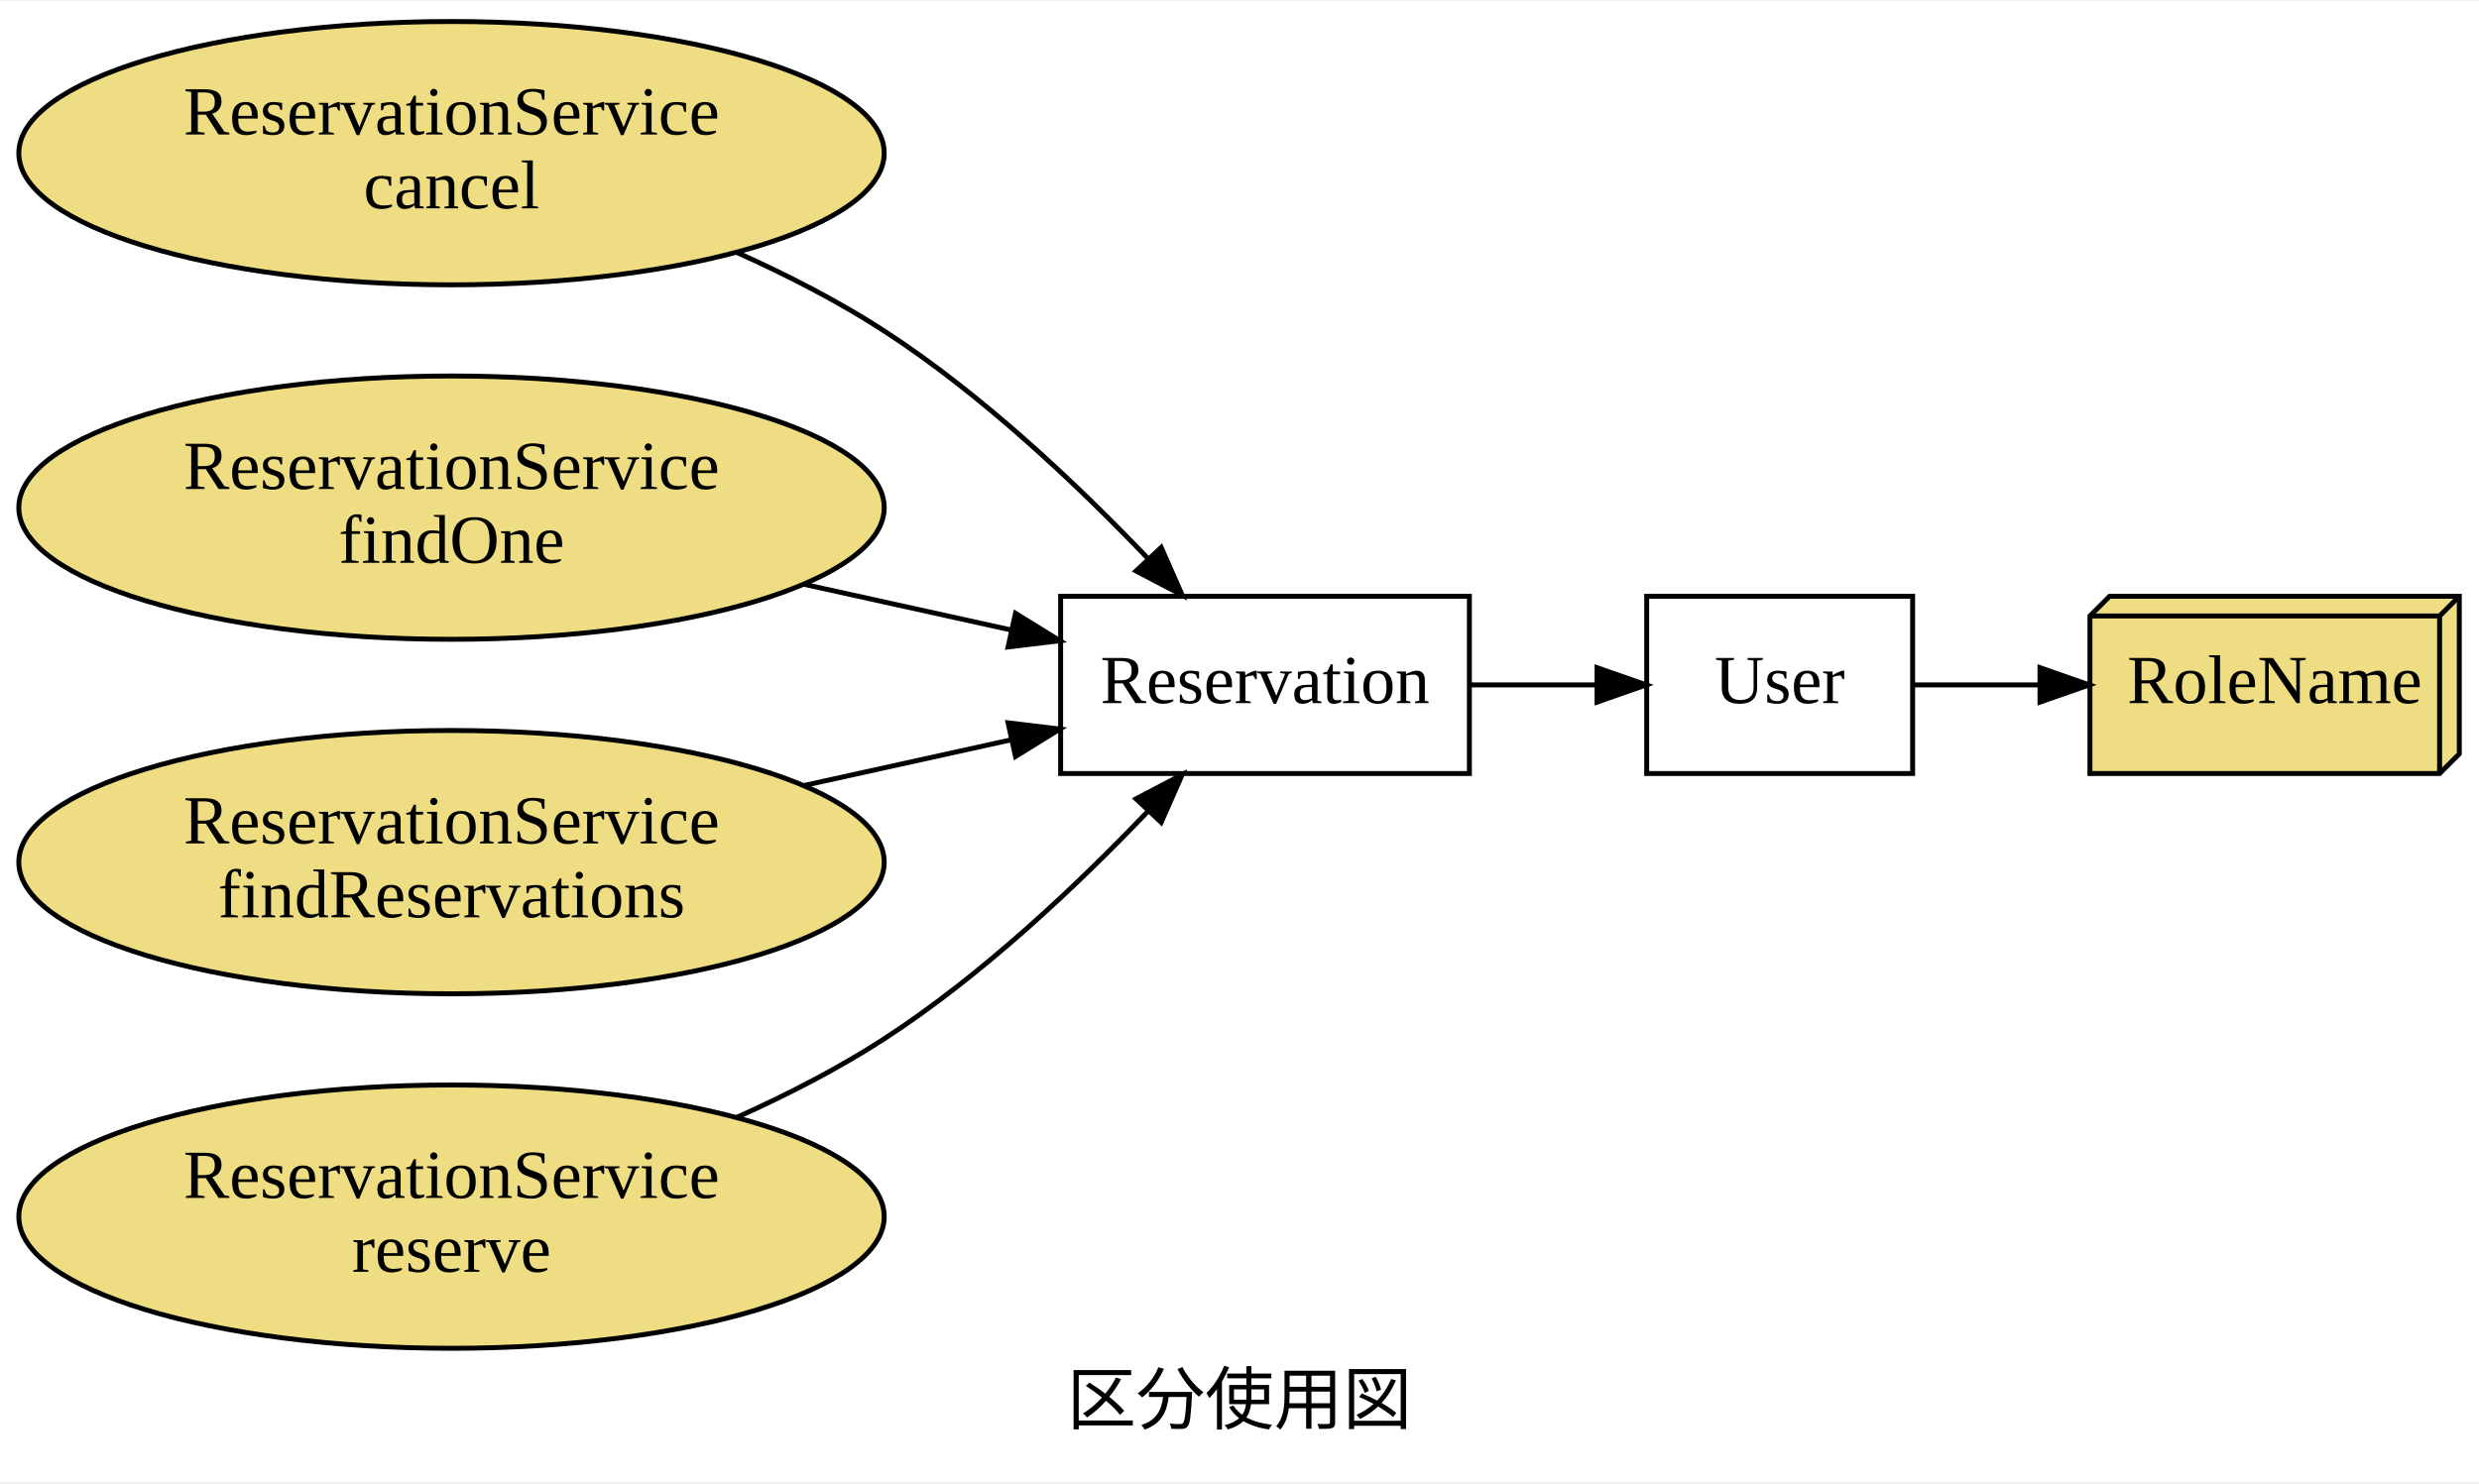
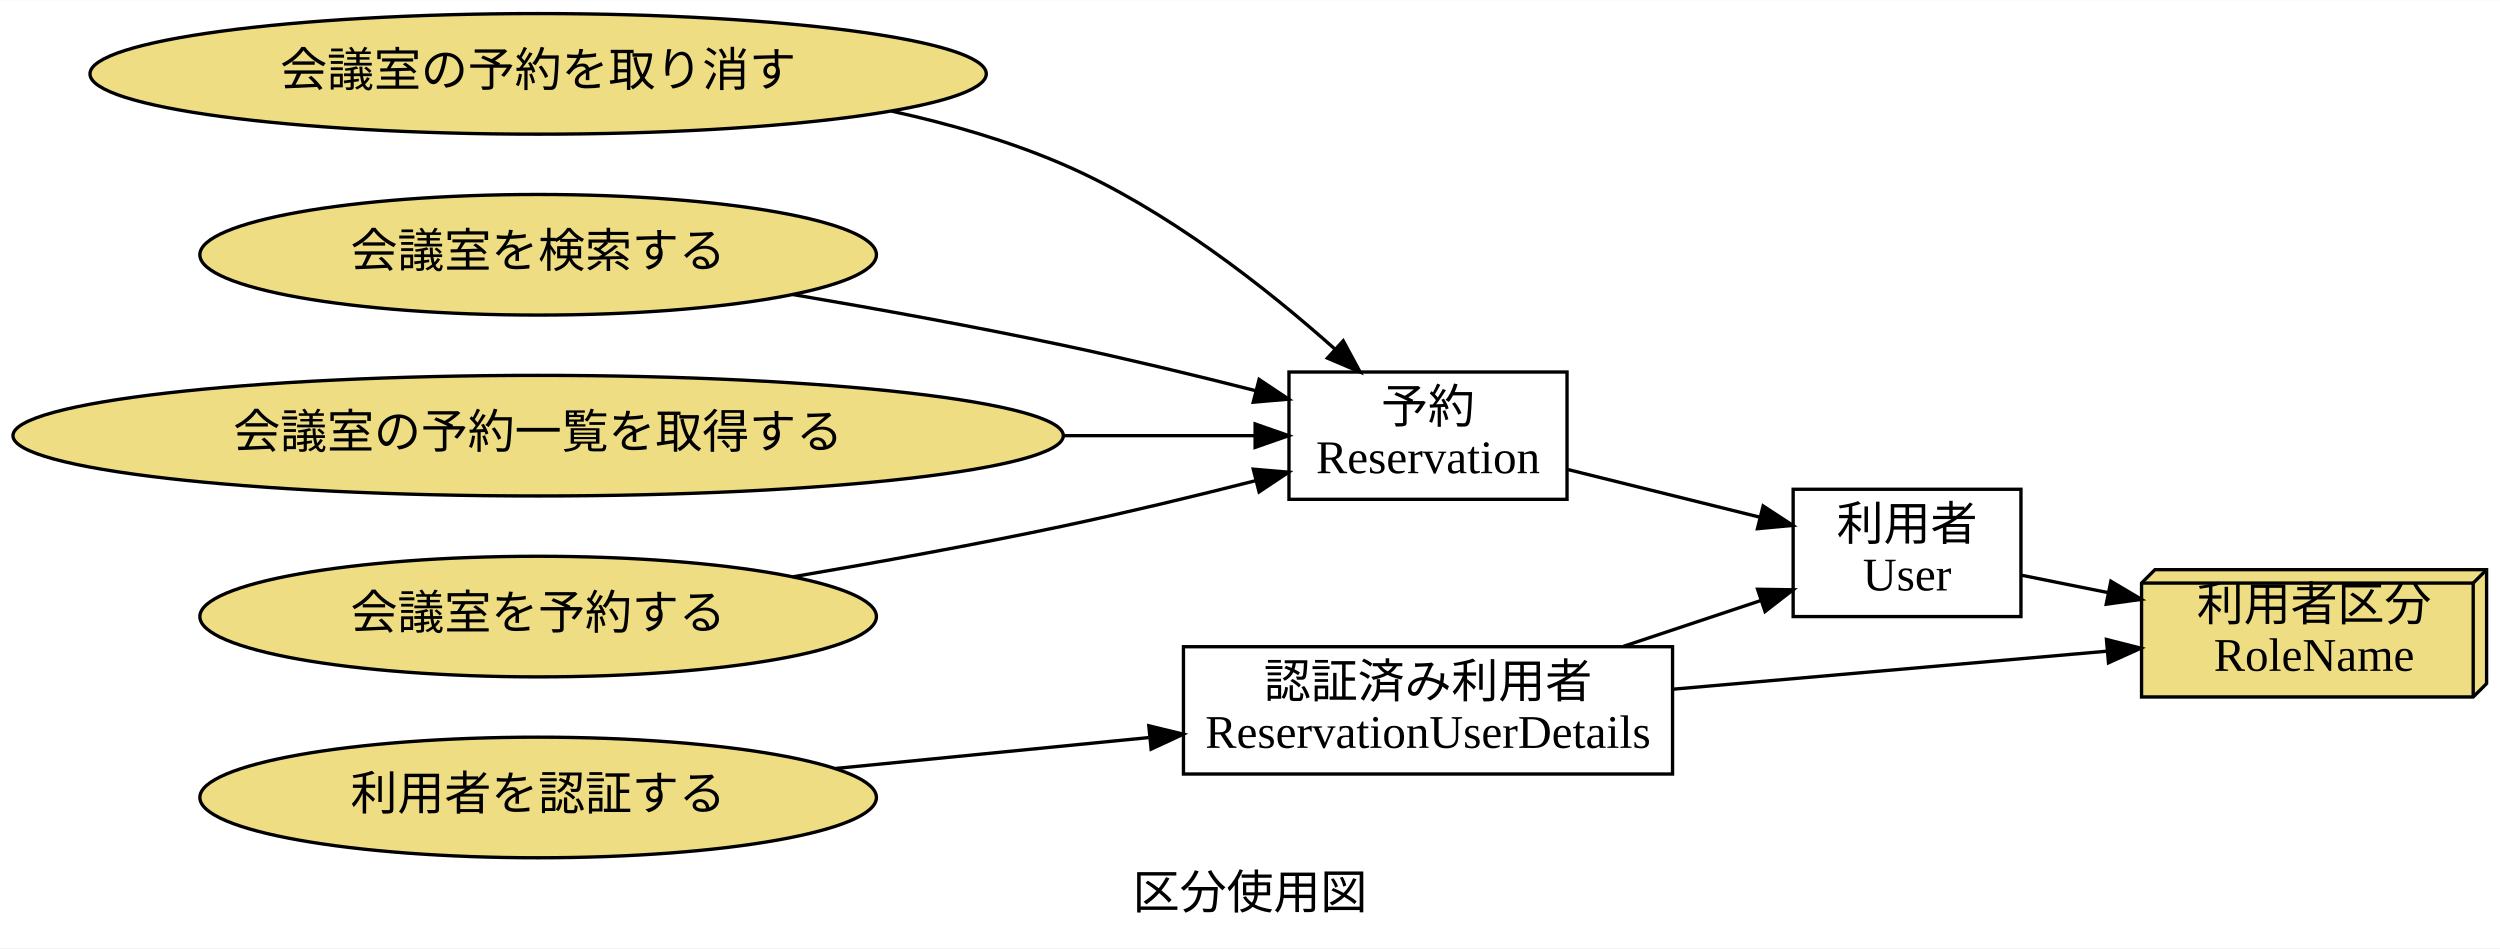
- <svg xmlns="http://www.w3.org/2000/svg" xmlns:xlink="http://www.w3.org/1999/xlink" width="503pt" height="301pt" viewBox="0.00 0.00 503.36 300.74">
-   <g id="graph0" class="graph" transform="scale(1 1) rotate(0) translate(4 296.74)">
-     <polygon fill="white" stroke="transparent" points="-4,4 -4,-296.74 499.36,-296.74 499.36,4 -4,4" />
-     <text text-anchor="middle" x="247.68" y="-7.8" font-family="Times New Roman,serif" font-size="14.00">区分使用図
+ <svg xmlns="http://www.w3.org/2000/svg" xmlns:xlink="http://www.w3.org/1999/xlink" width="746pt" height="283pt" viewBox="0.00 0.00 746.27 283.00">
+   <g id="graph0" class="graph" transform="scale(1 1) rotate(0) translate(4 279)">
+     <polygon fill="white" stroke="transparent" points="-4,4 -4,-279 742.27,-279 742.27,4 -4,4" />
+     <text text-anchor="middle" x="369.14" y="-7.8" font-family="Times New Roman,serif" font-size="14.00">区分使用図
        </text>
    <g id="node1" class="node">
-       <polygon fill="#eedd82" stroke="black" points="495.36,-175.87 424.36,-175.87 420.36,-171.87 420.36,-139.87 491.36,-139.87 495.36,-143.87 495.36,-175.87" />
-       <polyline fill="none" stroke="black" points="491.36,-171.87 420.36,-171.87 " />
-       <polyline fill="none" stroke="black" points="491.36,-171.87 491.36,-139.87 " />
-       <polyline fill="none" stroke="black" points="491.36,-171.87 495.36,-175.87 " />
-       <text text-anchor="middle" x="457.86" y="-154.17" font-family="Times New Roman,serif" font-size="14.00">
+       <polygon fill="#eedd82" stroke="black" points="738.27,-109 639.27,-109 635.27,-105 635.27,-71 734.27,-71 738.27,-75 738.27,-109" />
+       <polyline fill="none" stroke="black" points="734.27,-105 635.27,-105 " />
+       <polyline fill="none" stroke="black" points="734.27,-105 734.27,-71 " />
+       <polyline fill="none" stroke="black" points="734.27,-105 738.27,-109 " />
+       <text text-anchor="middle" x="686.77" y="-93.8" font-family="Times New Roman,serif" font-size="14.00">
+                 利用者区分
+             </text>
+       <text text-anchor="middle" x="686.77" y="-78.8" font-family="Times New Roman,serif" font-size="14.00">
                RoleName
            </text>
    </g>
    <g id="node2" class="node">
      <g id="a_node2">
        <a xlink:href="https://github.com/k2works/application_programing_excercise_2022/tree/take13/src/main/java/mrs/application/service/reservation/ReservationService.java" xlink:title="ReservationService.cancel(Reservation)">
-           <ellipse fill="#eedd82" stroke="black" cx="87.68" cy="-265.87" rx="87.86" ry="26.74" />
-           <text text-anchor="middle" x="87.68" y="-269.67" font-family="Times New Roman,serif" font-size="14.00">ReservationService
-                     </text>
-           <text text-anchor="middle" x="87.68" y="-254.67" font-family="Times New Roman,serif" font-size="14.00">cancel
+           <ellipse fill="#eedd82" stroke="black" cx="156.64" cy="-257" rx="133.78" ry="18" />
+           <text text-anchor="middle" x="156.64" y="-253.3" font-family="Times New Roman,serif" font-size="14.00">会議室の予約を取り消す
                    </text>
        </a>
      </g>
    </g>
    <g id="node7" class="node">
-       <polygon fill="white" stroke="black" points="294.36,-175.87 211.36,-175.87 211.36,-139.87 294.36,-139.87 294.36,-175.87" />
-       <text text-anchor="middle" x="252.86" y="-154.17" font-family="Times New Roman,serif" font-size="14.00">
+       <polygon fill="white" stroke="black" points="463.77,-168 380.77,-168 380.77,-130 463.77,-130 463.77,-168" />
+       <text text-anchor="middle" x="422.27" y="-152.8" font-family="Times New Roman,serif" font-size="14.00">予約
+             </text>
+       <text text-anchor="middle" x="422.27" y="-137.8" font-family="Times New Roman,serif" font-size="14.00">
                Reservation
            </text>
    </g>
-     <g id="edge3" class="edge">
-       <path fill="none" stroke="black" d="M145.67,-245.68C155.89,-241.09 166.2,-235.8 175.36,-229.87 195.31,-216.96 214.77,-198.54 229.07,-183.56" />
-       <polygon fill="black" stroke="black" points="231.78,-185.79 236.05,-176.09 226.67,-181.01 231.78,-185.79" />
+     <g id="edge5" class="edge">
+       <path fill="none" stroke="black" d="M262.18,-245.87C279.65,-242.04 297.29,-236.9 313.27,-230 343.99,-216.74 374.03,-193.07 394.6,-174.74" />
+       <polygon fill="black" stroke="black" points="396.96,-177.32 402,-168 392.25,-172.15 396.96,-177.32" />
    </g>
    <g id="node3" class="node">
      <g id="a_node3">
        <a xlink:href="https://github.com/k2works/application_programing_excercise_2022/tree/take13/src/main/java/mrs/application/service/reservation/ReservationService.java" xlink:title="ReservationService.findOne(Integer)">
-           <ellipse fill="#eedd82" stroke="black" cx="87.68" cy="-193.87" rx="87.86" ry="26.74" />
-           <text text-anchor="middle" x="87.68" y="-197.67" font-family="Times New Roman,serif" font-size="14.00">ReservationService
-                     </text>
-           <text text-anchor="middle" x="87.68" y="-182.67" font-family="Times New Roman,serif" font-size="14.00">findOne
-                     </text>
-         </a>
-       </g>
-     </g>
-     <g id="edge4" class="edge">
-       <path fill="none" stroke="black" d="M159.31,-178.29C173.45,-175.17 188.03,-171.95 201.33,-169.02" />
-       <polygon fill="black" stroke="black" points="202.2,-172.41 211.21,-166.84 200.69,-165.57 202.2,-172.41" />
-     </g>
-     <g id="node4" class="node">
-       <g id="a_node4">
-         <a xlink:href="https://github.com/k2works/application_programing_excercise_2022/tree/take13/src/main/java/mrs/application/service/reservation/ReservationService.java" xlink:title="ReservationService.findReservations(ReservableRoomId)">
-           <ellipse fill="#eedd82" stroke="black" cx="87.68" cy="-121.87" rx="87.86" ry="26.74" />
-           <text text-anchor="middle" x="87.68" y="-125.67" font-family="Times New Roman,serif" font-size="14.00">ReservationService
-                     </text>
-           <text text-anchor="middle" x="87.68" y="-110.67" font-family="Times New Roman,serif" font-size="14.00">findReservations
-                     </text>
-         </a>
-       </g>
-     </g>
-     <g id="edge5" class="edge">
-       <path fill="none" stroke="black" d="M159.31,-137.45C173.45,-140.57 188.03,-143.79 201.33,-146.72" />
-       <polygon fill="black" stroke="black" points="200.69,-150.17 211.21,-148.9 202.2,-143.33 200.69,-150.17" />
-     </g>
-     <g id="node5" class="node">
-       <g id="a_node5">
-         <a xlink:href="https://github.com/k2works/application_programing_excercise_2022/tree/take13/src/main/java/mrs/application/service/reservation/ReservationService.java" xlink:title="ReservationService.reserve(Reservation)">
-           <ellipse fill="#eedd82" stroke="black" cx="87.68" cy="-49.87" rx="87.86" ry="26.74" />
-           <text text-anchor="middle" x="87.68" y="-53.67" font-family="Times New Roman,serif" font-size="14.00">ReservationService
-                     </text>
-           <text text-anchor="middle" x="87.68" y="-38.67" font-family="Times New Roman,serif" font-size="14.00">reserve
+           <ellipse fill="#eedd82" stroke="black" cx="156.64" cy="-203" rx="100.98" ry="18" />
+           <text text-anchor="middle" x="156.64" y="-199.3" font-family="Times New Roman,serif" font-size="14.00">会議室を検索する
                    </text>
        </a>
      </g>
    </g>
    <g id="edge6" class="edge">
-       <path fill="none" stroke="black" d="M145.67,-70.06C155.89,-74.65 166.2,-79.94 175.36,-85.87 195.31,-98.78 214.77,-117.2 229.07,-132.18" />
-       <polygon fill="black" stroke="black" points="226.67,-134.73 236.05,-139.65 231.78,-129.95 226.67,-134.73" />
+       <path fill="none" stroke="black" d="M232.66,-191.13C258.3,-186.77 287.11,-181.53 313.27,-176 332.18,-172 352.79,-167.01 370.89,-162.41" />
+       <polygon fill="black" stroke="black" points="371.85,-165.78 380.66,-159.9 370.11,-159 371.85,-165.78" />
+     </g>
+     <g id="node4" class="node">
+       <g id="a_node4">
+         <a xlink:href="https://github.com/k2works/application_programing_excercise_2022/tree/take13/src/main/java/mrs/application/service/reservation/ReservationService.java" xlink:title="ReservationService.findReservations(ReservableRoomId)">
+           <ellipse fill="#eedd82" stroke="black" cx="156.64" cy="-149" rx="156.77" ry="18" />
+           <text text-anchor="middle" x="156.64" y="-145.3" font-family="Times New Roman,serif" font-size="14.00">会議室の予約一覧を取得する
+                     </text>
+         </a>
+       </g>
+     </g>
+     <g id="edge7" class="edge">
+       <path fill="none" stroke="black" d="M313.28,-149C333.87,-149 353.65,-149 370.54,-149" />
+       <polygon fill="black" stroke="black" points="370.66,-152.5 380.66,-149 370.66,-145.5 370.66,-152.5" />
+     </g>
+     <g id="node5" class="node">
+       <g id="a_node5">
+         <a xlink:href="https://github.com/k2works/application_programing_excercise_2022/tree/take13/src/main/java/mrs/application/service/reservation/ReservationService.java" xlink:title="ReservationService.reserve(Reservation)">
+           <ellipse fill="#eedd82" stroke="black" cx="156.64" cy="-95" rx="100.98" ry="18" />
+           <text text-anchor="middle" x="156.64" y="-91.3" font-family="Times New Roman,serif" font-size="14.00">会議室を予約する
+                     </text>
+         </a>
+       </g>
+     </g>
+     <g id="edge8" class="edge">
+       <path fill="none" stroke="black" d="M232.66,-106.87C258.3,-111.23 287.11,-116.47 313.27,-122 332.18,-126 352.79,-130.99 370.89,-135.59" />
+       <polygon fill="black" stroke="black" points="370.11,-139 380.66,-138.1 371.85,-132.22 370.11,-139" />
    </g>
    <g id="node6" class="node">
-       <polygon fill="white" stroke="black" points="384.36,-175.87 330.36,-175.87 330.36,-139.87 384.36,-139.87 384.36,-175.87" />
-       <text text-anchor="middle" x="357.36" y="-154.17" font-family="Times New Roman,serif" font-size="14.00">
+       <g id="a_node6">
+         <a xlink:href="https://github.com/k2works/application_programing_excercise_2022/tree/take13/src/main/java/mrs/application/service/user/ReservationUserDetailsService.java" xlink:title="ReservationUserDetailsService.loadUserByUsername(String)">
+           <ellipse fill="#eedd82" stroke="black" cx="156.64" cy="-41" rx="100.98" ry="18" />
+           <text text-anchor="middle" x="156.64" y="-37.3" font-family="Times New Roman,serif" font-size="14.00">利用者を認証する
+                     </text>
+         </a>
+       </g>
+     </g>
+     <g id="node8" class="node">
+       <polygon fill="white" stroke="black" points="495.27,-86 349.27,-86 349.27,-48 495.27,-48 495.27,-86" />
+       <text text-anchor="middle" x="422.27" y="-70.8" font-family="Times New Roman,serif" font-size="14.00">
+                 認証済み利用者
+             </text>
+       <text text-anchor="middle" x="422.27" y="-55.8" font-family="Times New Roman,serif" font-size="14.00">
+                 ReservationUserDetails
+             </text>
+     </g>
+     <g id="edge9" class="edge">
+       <path fill="none" stroke="black" d="M245.42,-49.66C275.57,-52.63 309.19,-55.95 338.89,-58.88" />
+       <polygon fill="black" stroke="black" points="338.93,-62.4 349.22,-59.89 339.62,-55.43 338.93,-62.4" />
+     </g>
+     <g id="node9" class="node">
+       <polygon fill="white" stroke="black" points="599.27,-133 531.27,-133 531.27,-95 599.27,-95 599.27,-133" />
+       <text text-anchor="middle" x="565.27" y="-117.8" font-family="Times New Roman,serif" font-size="14.00">利用者
+             </text>
+       <text text-anchor="middle" x="565.27" y="-102.8" font-family="Times New Roman,serif" font-size="14.00">
                User
            </text>
    </g>
+     <g id="edge2" class="edge">
+       <path fill="none" stroke="black" d="M464.06,-138.88C482.03,-134.41 503.17,-129.17 521.39,-124.65" />
+       <polygon fill="black" stroke="black" points="522.3,-128.02 531.17,-122.22 520.62,-121.23 522.3,-128.02" />
+     </g>
+     <g id="edge4" class="edge">
+       <path fill="none" stroke="black" d="M495.35,-73.32C536.03,-76.88 586.31,-81.29 624.98,-84.67" />
+       <polygon fill="black" stroke="black" points="624.79,-88.17 635.06,-85.56 625.4,-81.2 624.79,-88.17" />
+     </g>
+     <g id="edge3" class="edge">
+       <path fill="none" stroke="black" d="M480.62,-86.12C494.35,-90.69 508.77,-95.5 521.7,-99.81" />
+       <polygon fill="black" stroke="black" points="520.66,-103.15 531.26,-103 522.88,-96.51 520.66,-103.15" />
+     </g>
    <g id="edge1" class="edge">
-       <path fill="none" stroke="black" d="M384.5,-157.87C392.37,-157.87 401.25,-157.87 410.03,-157.87" />
-       <polygon fill="black" stroke="black" points="410.22,-161.37 420.22,-157.87 410.22,-154.37 410.22,-161.37" />
-     </g>
-     <g id="edge2" class="edge">
-       <path fill="none" stroke="black" d="M294.37,-157.87C302.87,-157.87 311.78,-157.87 320.11,-157.87" />
-       <polygon fill="black" stroke="black" points="320.28,-161.37 330.28,-157.87 320.28,-154.37 320.28,-161.37" />
+       <path fill="none" stroke="black" d="M599.56,-107.31C607.59,-105.7 616.41,-103.93 625.26,-102.15" />
+       <polygon fill="black" stroke="black" points="626.11,-105.55 635.22,-100.15 624.73,-98.69 626.11,-105.55" />
    </g>
  </g>
</svg>
